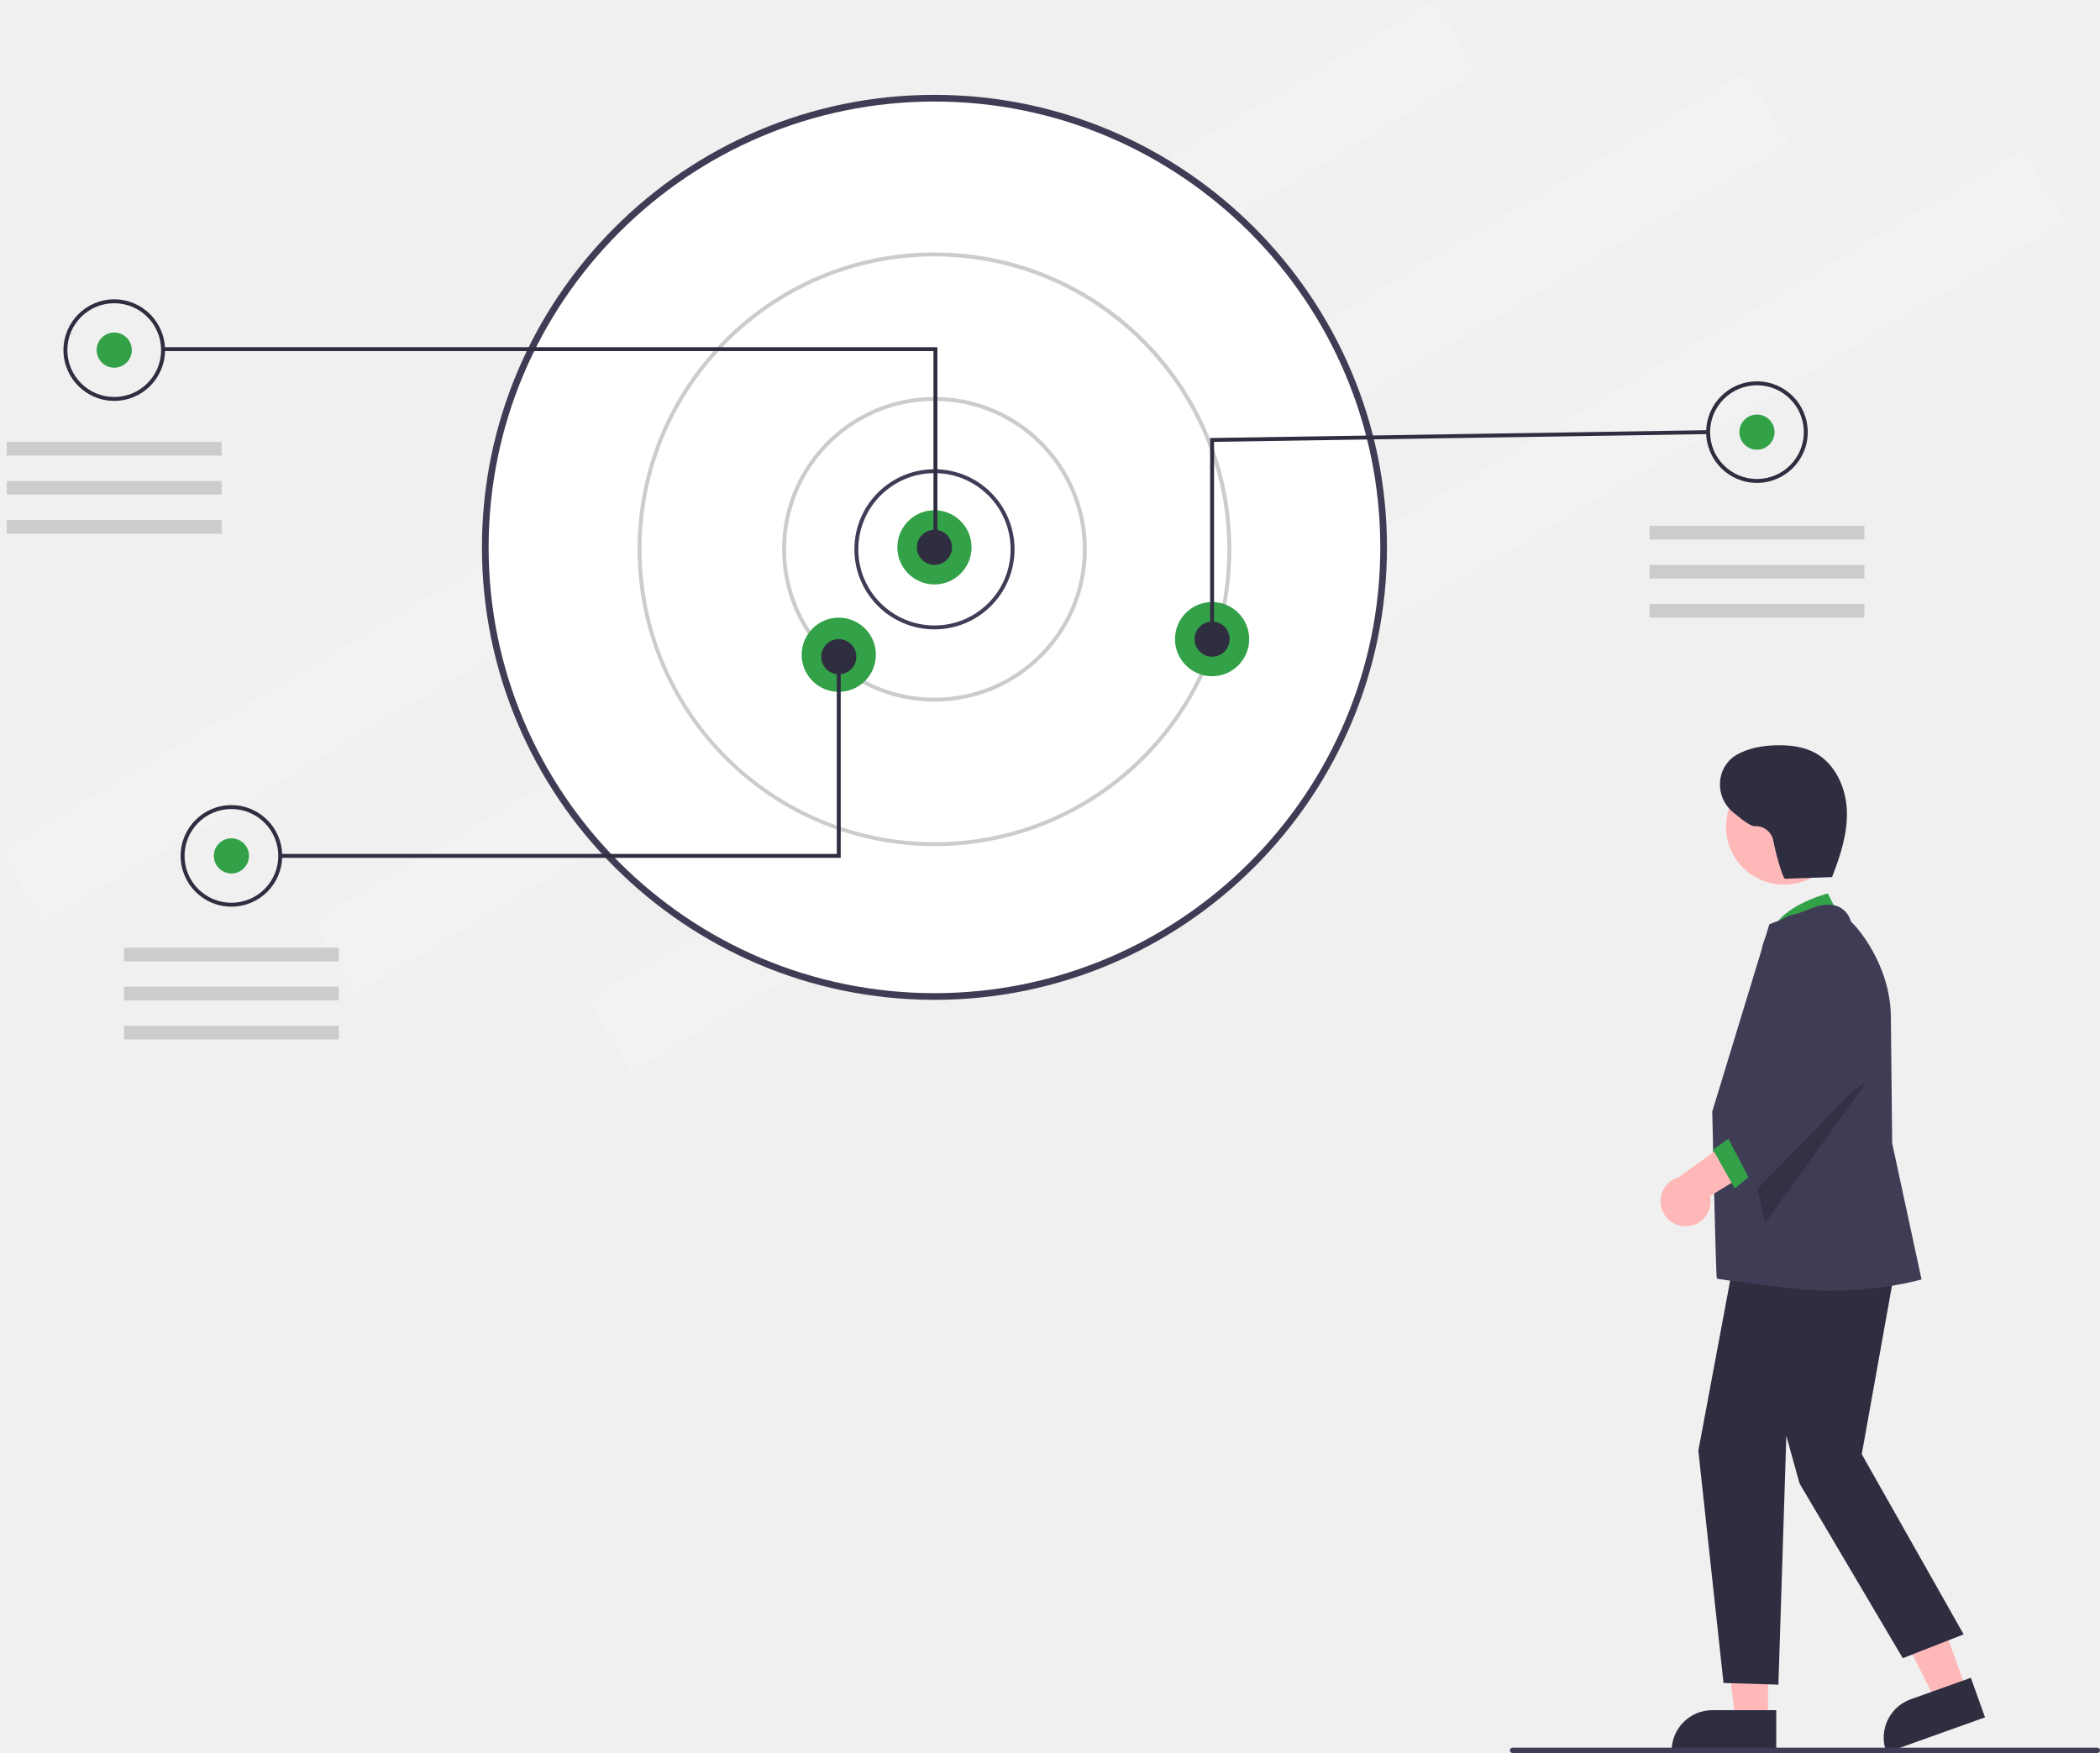
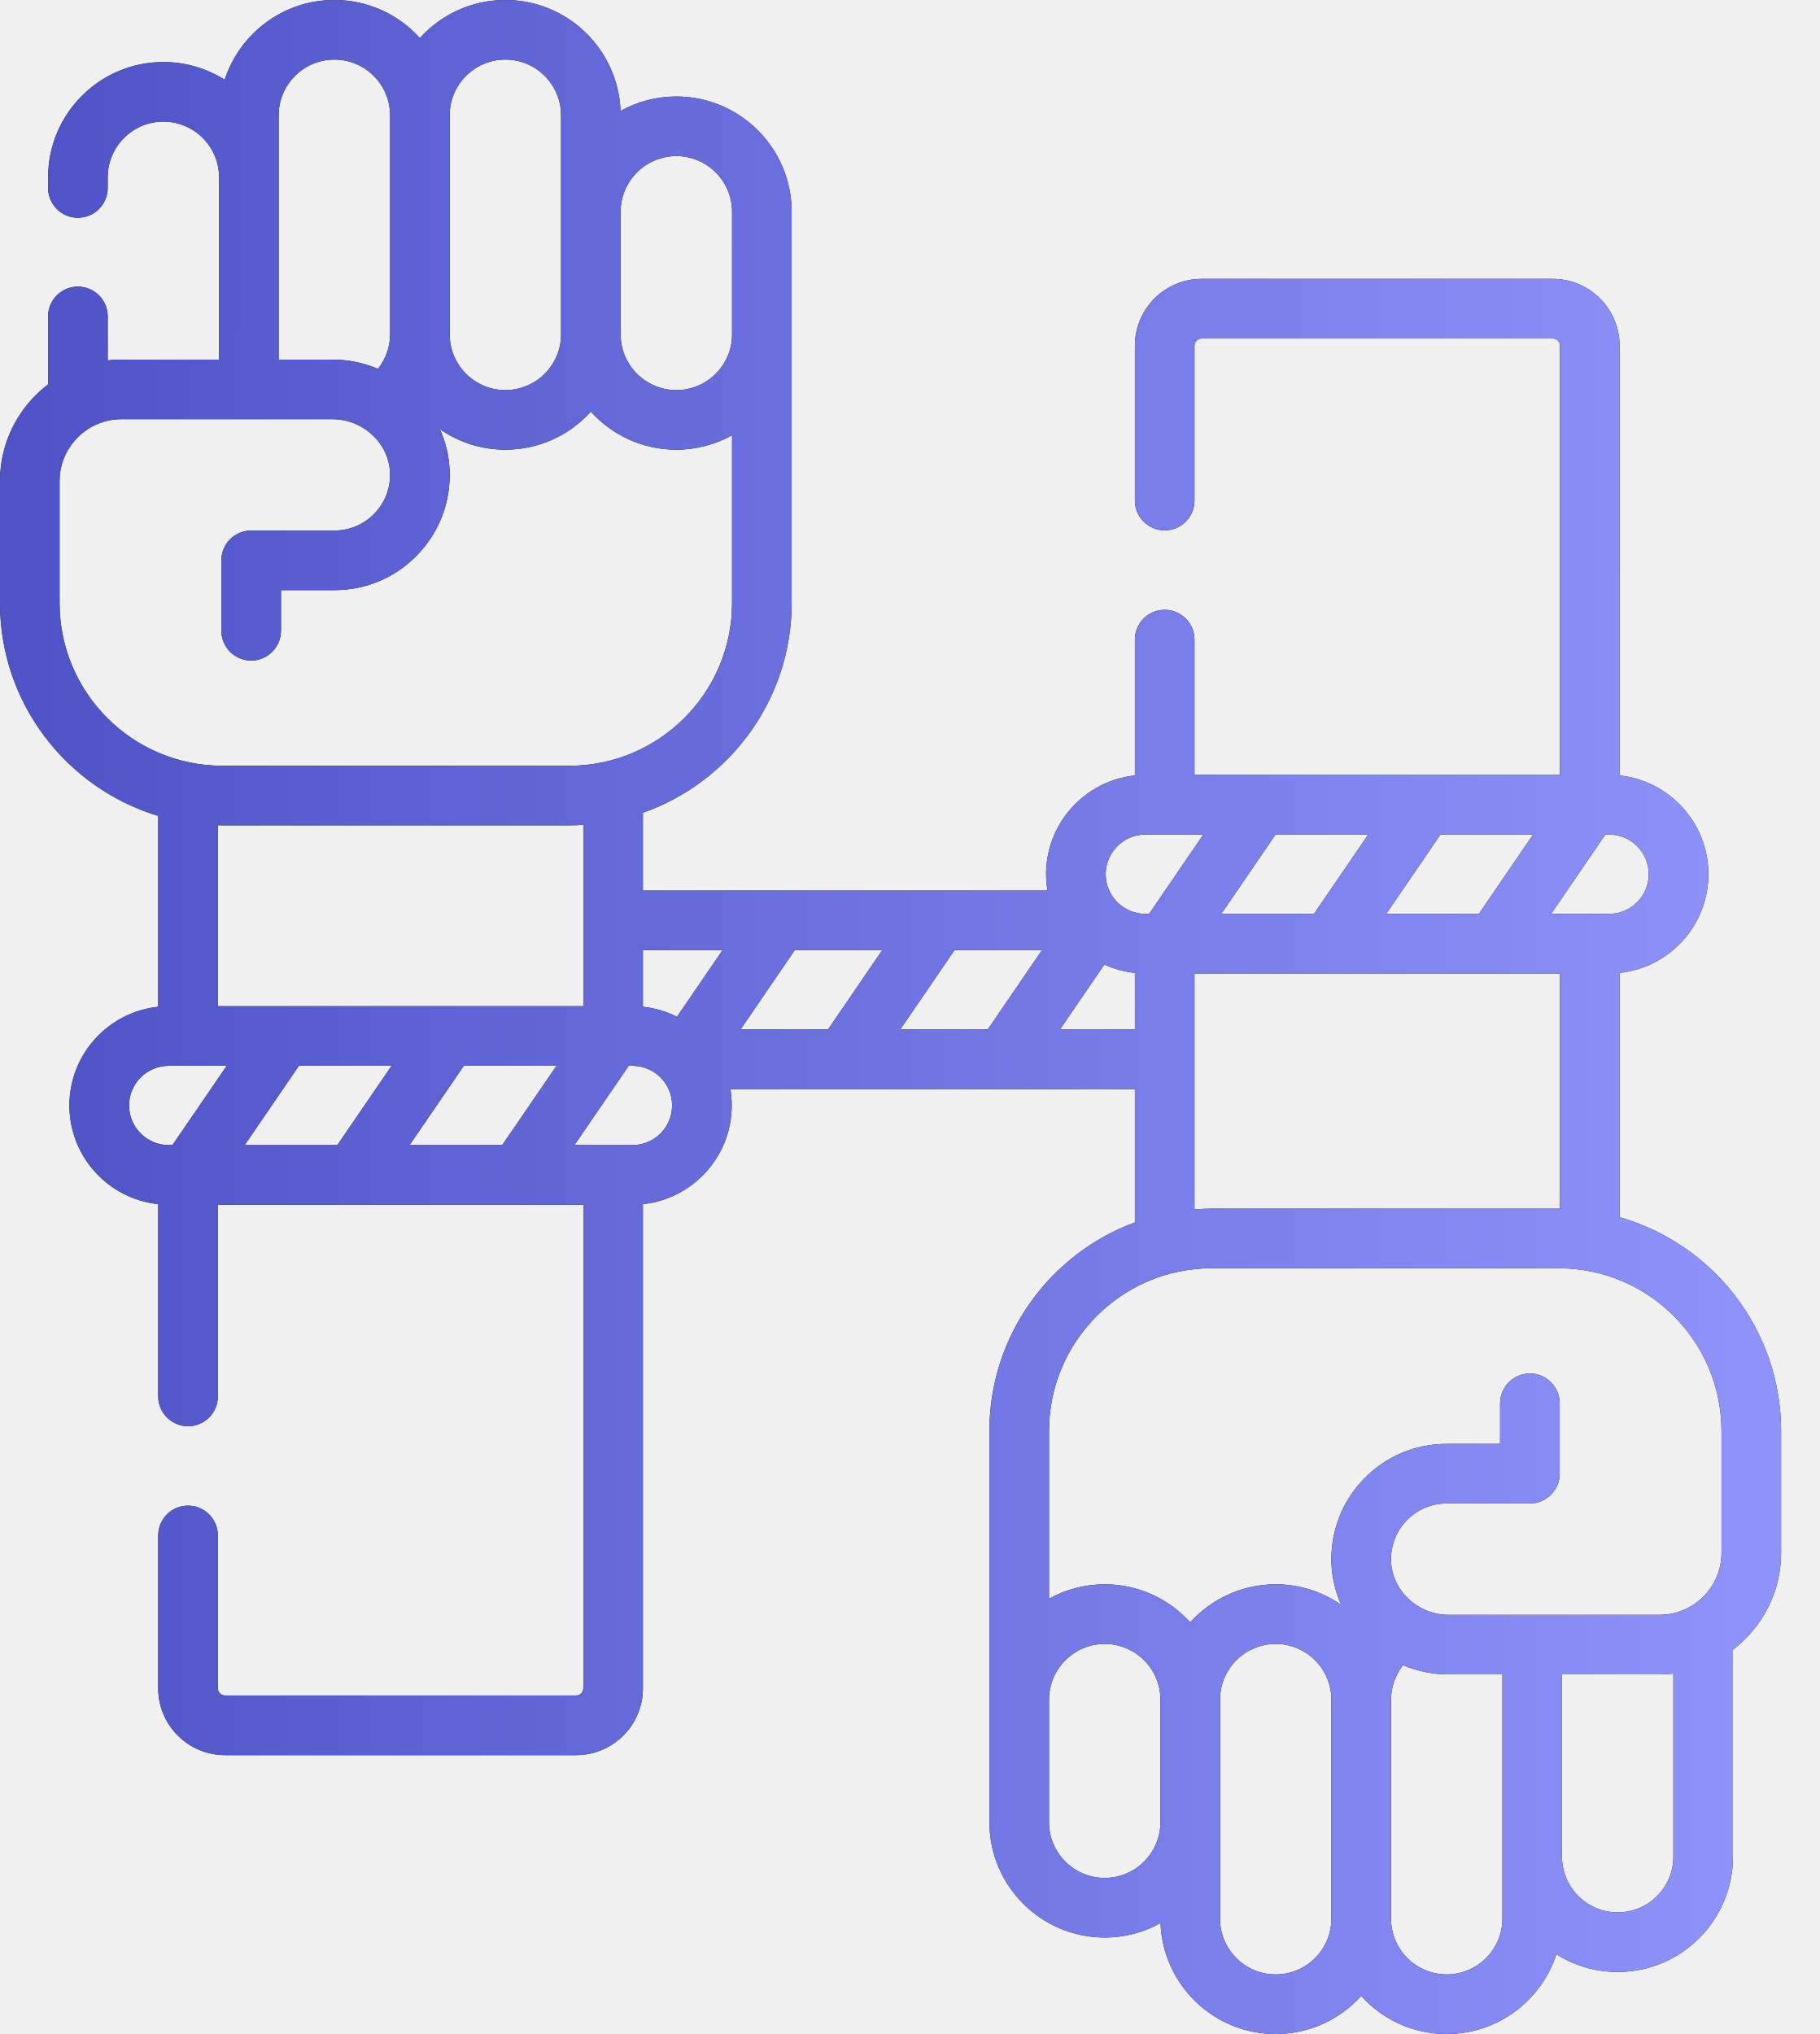
- <svg xmlns="http://www.w3.org/2000/svg" data-name="Layer 1" width="793.563" height="662.464" viewBox="0 0 793.563 662.464">
-   <rect x="167.355" y="277.158" width="630.166" height="31.983" transform="translate(-285.266 168.1218) rotate(-30.64932)" fill="#f2f2f2" />
-   <rect x="285.186" y="304.091" width="630.166" height="31.983" transform="translate(-282.5352 231.9526) rotate(-30.64932)" fill="#f2f2f2" />
-   <rect x="389.551" y="333.549" width="630.166" height="31.983" transform="translate(-282.9729 289.2711) rotate(-30.64932)" fill="#f2f2f2" />
-   <circle cx="353.12" cy="206.844" r="169.736" fill="#fff" />
-   <path d="M385.341,325.612c0-94.289,76.709-170.998,170.998-170.998s170.998,76.71,170.998,170.998S650.628,496.61,556.339,496.61,385.341,419.9,385.341,325.612Zm2.525,0c0,92.896,75.577,168.473,168.473,168.473s168.473-75.577,168.473-168.473S649.235,157.139,556.339,157.139,387.866,232.716,387.866,325.612Z" transform="translate(-203.2186 -118.7682)" fill="#3f3d56" />
-   <path d="M526.082,326.35v0A30.257,30.257,0,1,1,556.339,356.607,30.257,30.257,0,0,1,526.082,326.35Zm30.257-28.781a28.814,28.814,0,0,0-28.781,28.781v0a28.781,28.781,0,1,0,28.781-28.781Z" transform="translate(-203.2186 -118.7682)" fill="#3f3d56" style="isolation:isolate" />
-   <path d="M498.776,326.35v0a57.563,57.563,0,1,1,57.563,57.563A57.563,57.563,0,0,1,498.776,326.35Zm57.563-56.087a56.087,56.087,0,1,0,56.087,56.087,56.15,56.15,0,0,0-56.087-56.087Z" transform="translate(-203.2186 -118.7682)" fill="#ccc" style="isolation:isolate" />
-   <path d="M444.166,326.35A112.173,112.173,0,1,1,556.339,438.523,112.3,112.3,0,0,1,444.166,326.35ZM556.339,215.653A110.697,110.697,0,1,0,667.036,326.35,110.823,110.823,0,0,0,556.339,215.653Z" transform="translate(-203.2186 -118.7682)" fill="#ccc" style="isolation:isolate" />
-   <circle cx="353.12" cy="206.844" r="14.022" fill="#33a148" style="isolation:isolate" />
-   <circle cx="316.959" cy="247.433" r="14.022" fill="#33a148" style="isolation:isolate" />
-   <circle cx="458.035" cy="241.529" r="14.022" fill="#33a148" style="isolation:isolate" />
-   <circle cx="353.12" cy="206.844" r="6.642" fill="#2f2e41" />
-   <circle cx="458.035" cy="241.529" r="6.642" fill="#2f2e41" />
-   <circle cx="316.959" cy="248.171" r="6.642" fill="#2f2e41" />
-   <circle cx="43.168" cy="132.308" r="6.642" fill="#33a148" />
-   <polygon points="352.751 132.677 61.248 132.677 61.248 131.201 354.228 131.201 354.228 207.212 352.751 207.212 352.751 132.677" fill="#2f2e41" />
-   <path d="M227.199,251.076a19.188,19.188,0,1,1,19.188,19.188A19.188,19.188,0,0,1,227.199,251.076Zm19.188-17.712a17.712,17.712,0,1,0,17.712,17.712,17.732,17.732,0,0,0-17.712-17.712Z" transform="translate(-203.2186 -118.7682)" fill="#2f2e41" />
-   <circle cx="87.447" cy="323.445" r="6.642" fill="#33a148" />
-   <path d="M271.478,442.213h0a19.188,19.188,0,1,1,19.188,19.188A19.188,19.188,0,0,1,271.478,442.213Zm19.188-17.712a17.712,17.712,0,1,0,17.712,17.712,17.732,17.732,0,0,0-17.712-17.712Z" transform="translate(-203.2186 -118.7682)" fill="#2f2e41" />
-   <circle cx="663.932" cy="163.303" r="6.642" fill="#33a148" />
-   <path d="M847.963,282.071a19.188,19.188,0,1,1,19.188,19.188A19.188,19.188,0,0,1,847.963,282.071Zm19.188-17.712a17.732,17.732,0,0,0-17.712,17.712v0a17.712,17.712,0,1,0,17.712-17.712Z" transform="translate(-203.2186 -118.7682)" fill="#2f2e41" />
-   <polygon points="457.297 165.528 645.471 162.565 645.494 164.04 458.773 166.981 458.773 241.529 457.297 241.529 457.297 165.528" fill="#2f2e41" />
-   <polygon points="105.897 322.707 316.221 322.707 316.221 248.171 317.697 248.171 317.697 324.182 105.897 324.182 105.897 322.707" fill="#2f2e41" />
-   <rect x="2.579" y="166.993" width="81.178" height="5.166" fill="#ccc" />
-   <rect x="2.579" y="181.752" width="81.178" height="5.166" fill="#ccc" />
-   <rect x="2.579" y="196.512" width="81.178" height="5.166" fill="#ccc" />
-   <rect x="46.858" y="358.13" width="81.178" height="5.166" fill="#ccc" />
-   <rect x="46.858" y="372.889" width="81.178" height="5.166" fill="#ccc" />
-   <rect x="46.858" y="387.649" width="81.178" height="5.166" fill="#ccc" />
-   <rect x="623.343" y="198.726" width="81.178" height="5.166" fill="#ccc" />
-   <rect x="623.343" y="213.485" width="81.178" height="5.166" fill="#ccc" />
-   <rect x="623.343" y="228.245" width="81.178" height="5.166" fill="#ccc" />
-   <polygon points="743.166 638.861 731.622 642.987 710.214 600.421 727.253 594.332 743.166 638.861" fill="#ffb8b8" />
-   <path d="M916.104,781.071l-.168-.471a15.405,15.405,0,0,1,9.311-19.667l22.736-8.125,5.347,14.96Z" transform="translate(-203.2186 -118.7682)" fill="#2f2e41" />
-   <polygon points="668.095 650.28 655.835 650.279 650.003 602.991 668.097 602.992 668.095 650.28" fill="#ffb8b8" />
-   <path d="M874.44,780.932l-39.531-.001v-.5a15.386,15.386,0,0,1,15.387-15.386h.001l24.144.001Z" transform="translate(-203.2186 -118.7682)" fill="#2f2e41" />
-   <path d="M899.254,466.938l-5.332-10.535s-19.863,4.976-21.668,16.488Z" transform="translate(-203.2186 -118.7682)" fill="#33a148" />
-   <polygon points="718.035 468.635 703.535 549.548 742.035 617.635 719.035 626.635 680.035 560.635 675.035 542.635 672.035 636.635 651.292 636.005 641.781 548.232 657.035 466.635 718.035 468.635" fill="#2f2e41" />
-   <path d="M852,602c-.45-2.004-1.741-63.173-1.741-63.173s21.325-70.009,21.521-70.584l.076-.225,16.191-6.07c.227-.104,5.621-2.507,10.036-.504a8.651,8.651,0,0,1,4.601,5.654c1.836,1.368,15.07,16.192,15.07,36.3l.5,47.449,11.095,51.44-.49.104c-.303.064-13.827,4.139-35.128,4.139C881.894,606.531,852,602,852,602Z" transform="translate(-203.2186 -118.7682)" fill="#3f3d56" />
-   <circle cx="674.143" cy="312.435" r="21.883" fill="#ffb8b8" />
-   <polygon points="705.318 408.841 667.035 462.257 661.381 437.312 705.318 408.841" opacity="0.2" />
-   <path d="M840.59,582.177a9.391,9.391,0,0,0,8.799-11.398l28.446-17.449L862.128,545.981l-24.605,17.697a9.442,9.442,0,0,0,3.067,18.499Z" transform="translate(-203.2186 -118.7682)" fill="#ffb8b8" />
-   <polygon points="657.035 427.635 647.292 434.462 655.555 449.135 667.035 439.635 657.035 427.635" fill="#33a148" />
-   <path d="M855.153,546.834l22.917-26.563-8.78-36.639a16.031,16.031,0,0,1,29.705-11.336l.199.371,8.091,54.408-40.654,41.671Z" transform="translate(-203.2186 -118.7682)" fill="#3f3d56" />
-   <path d="M896.001,450.202l-18.163.652c-1.107.04-4.112-11.909-4.505-14.387a6.765,6.765,0,0,0-7.057-5.473c-1.36.128-4.788-2.412-8.326-5.419-6.717-5.71-6.367-16.435,1.011-21.26q.302-.198.594-.361c4.655-2.605,10.1-3.48,15.433-3.547,4.835-.06,9.807.548,14.067,2.837,7.637,4.103,11.701,13.069,12.058,21.73s-2.42,17.131-5.571,25.207" transform="translate(-203.2186 -118.7682)" fill="#2f2e41" />
-   <path d="M995.781,781.232h-221a1,1,0,0,1,0-2h221a1,1,0,0,1,0,2Z" transform="translate(-203.2186 -118.7682)" fill="#3f3d56" />
+ <svg xmlns="http://www.w3.org/2000/svg" width="34" height="38" viewBox="0 0 34 38" fill="none">
+   <path d="M30.258 22.74V18.176C31.189 18.078 31.917 17.288 31.917 16.332C31.917 15.376 31.189 14.586 30.258 14.488V6.459C30.258 5.77 29.698 5.21 29.009 5.21H22.451C21.763 5.21 21.203 5.77 21.203 6.459V9.352C21.203 9.659 21.452 9.908 21.759 9.908C22.067 9.908 22.316 9.659 22.316 9.352V6.459C22.316 6.384 22.377 6.324 22.451 6.324H29.009C29.084 6.324 29.145 6.384 29.145 6.459V14.478H22.316V11.949C22.316 11.642 22.067 11.393 21.759 11.393C21.452 11.393 21.203 11.642 21.203 11.949V14.488C20.272 14.586 19.544 15.376 19.544 16.332C19.544 16.436 19.553 16.538 19.57 16.638H12.011V15.184C13.628 14.616 14.79 13.074 14.79 11.266V3.957C14.79 2.769 13.824 1.803 12.636 1.803C12.258 1.803 11.902 1.901 11.593 2.073C11.55 0.922 10.602 0 9.442 0C8.809 0 8.239 0.274 7.844 0.711C7.45 0.274 6.88 0 6.247 0C5.291 0 4.479 0.626 4.198 1.49C3.866 1.281 3.473 1.159 3.052 1.159C1.865 1.159 0.899 2.125 0.899 3.313V3.512C0.899 3.819 1.148 4.068 1.455 4.068C1.763 4.068 2.012 3.819 2.012 3.512V3.313C2.012 2.739 2.479 2.272 3.052 2.272C3.626 2.272 4.093 2.739 4.093 3.313V6.718H2.271C2.183 6.718 2.097 6.723 2.012 6.733V5.911C2.012 5.604 1.763 5.355 1.455 5.355C1.148 5.355 0.899 5.604 0.899 5.911V7.181C0.353 7.596 0 8.251 0 8.988V11.266C0 13.14 1.248 14.727 2.956 15.243V18.809C2.025 18.907 1.297 19.696 1.297 20.652C1.297 21.609 2.025 22.398 2.956 22.496V26.088C2.956 26.395 3.206 26.645 3.513 26.645C3.82 26.645 4.07 26.395 4.07 26.088V22.506H10.898V31.541C10.898 31.616 10.837 31.676 10.763 31.676H4.205C4.13 31.676 4.07 31.616 4.07 31.541V28.686C4.07 28.378 3.82 28.129 3.513 28.129C3.205 28.129 2.956 28.378 2.956 28.686V31.541C2.956 32.23 3.516 32.79 4.205 32.79H10.763C11.451 32.79 12.011 32.23 12.011 31.541V22.496C12.942 22.398 13.67 21.609 13.67 20.652C13.67 20.548 13.661 20.446 13.645 20.346L21.203 20.346V22.837C19.618 23.422 18.485 24.948 18.485 26.734V34.044C18.485 35.231 19.451 36.197 20.639 36.197C21.017 36.197 21.372 36.099 21.682 35.927C21.725 37.078 22.673 38 23.834 38C24.466 38 25.036 37.725 25.431 37.289C25.825 37.725 26.395 38 27.028 38C27.984 38 28.796 37.374 29.077 36.51C29.409 36.719 29.802 36.841 30.223 36.841C31.41 36.841 32.376 35.875 32.376 34.687V30.819C32.922 30.404 33.275 29.748 33.275 29.012V26.734C33.275 24.838 31.997 23.236 30.258 22.74ZM11.595 3.957C11.595 3.383 12.062 2.916 12.636 2.916C13.21 2.916 13.677 3.383 13.677 3.957V6.247C13.677 6.821 13.21 7.288 12.636 7.288C12.062 7.288 11.595 6.821 11.595 6.247V3.957ZM8.401 2.154C8.401 1.58 8.868 1.113 9.442 1.113C10.015 1.113 10.482 1.58 10.482 2.154V6.247C10.482 6.821 10.015 7.288 9.442 7.288C8.868 7.288 8.401 6.821 8.401 6.247V2.154ZM5.206 2.154C5.206 1.58 5.673 1.113 6.247 1.113C6.821 1.113 7.288 1.58 7.288 2.154V6.247C7.288 6.484 7.205 6.71 7.062 6.891C6.798 6.78 6.51 6.718 6.209 6.718H5.206V2.154ZM1.113 11.266V8.988C1.113 8.35 1.632 7.831 2.271 7.831H6.209C6.784 7.831 7.267 8.28 7.287 8.833C7.297 9.119 7.194 9.389 6.996 9.594C6.798 9.799 6.532 9.912 6.247 9.912H4.692C4.385 9.912 4.136 10.161 4.136 10.469V11.783C4.136 12.091 4.385 12.34 4.692 12.34C5 12.34 5.249 12.091 5.249 11.783V11.025H6.247C6.837 11.025 7.387 10.792 7.797 10.367C8.207 9.943 8.421 9.384 8.4 8.793C8.39 8.519 8.326 8.258 8.218 8.018C8.566 8.259 8.987 8.401 9.442 8.401C10.075 8.401 10.644 8.127 11.039 7.69C11.433 8.127 12.003 8.401 12.636 8.401C13.013 8.401 13.368 8.303 13.677 8.132V11.266C13.677 12.942 12.313 14.306 10.637 14.306H4.153C2.477 14.306 1.113 12.942 1.113 11.266ZM4.153 15.419H10.637C10.725 15.419 10.812 15.415 10.898 15.41V18.798H4.07V15.417C4.097 15.418 4.125 15.419 4.153 15.419ZM3.222 21.393H3.152C2.743 21.393 2.411 21.061 2.411 20.652C2.411 20.244 2.743 19.912 3.152 19.912H4.236L3.222 21.393ZM6.303 21.393H4.571L5.584 19.912H7.316L6.303 21.393ZM9.383 21.393H7.652L8.665 19.912H10.397L9.383 21.393ZM11.816 21.393H10.732L11.745 19.912H11.816C12.225 19.912 12.557 20.244 12.557 20.652C12.557 21.061 12.225 21.393 11.816 21.393ZM12.648 18.996C12.453 18.898 12.238 18.833 12.011 18.809V17.751H13.499L12.648 18.996ZM15.47 19.233H13.835L14.848 17.751H16.483L15.47 19.233ZM18.454 19.233H16.819L17.832 17.751H19.467L18.454 19.233ZM29.992 15.591H30.063C30.471 15.591 30.803 15.924 30.803 16.332C30.803 16.741 30.471 17.073 30.063 17.073H28.979L29.992 15.591ZM29.145 18.186V22.581C29.137 22.581 29.13 22.581 29.122 22.581H22.638C22.53 22.581 22.423 22.586 22.316 22.595V18.186H29.145ZM26.911 15.591H28.643L27.63 17.073H25.898L26.911 15.591ZM23.831 15.591H25.563L24.549 17.073H22.817L23.831 15.591ZM21.398 15.591H22.482L21.469 17.073H21.398C20.99 17.073 20.657 16.741 20.657 16.332C20.657 15.924 20.99 15.591 21.398 15.591ZM19.802 19.233L20.632 18.02C20.809 18.101 21.001 18.154 21.203 18.176V19.233L19.802 19.233ZM21.68 34.044C21.68 34.617 21.213 35.084 20.639 35.084C20.065 35.084 19.598 34.617 19.598 34.044V31.753C19.598 31.179 20.065 30.712 20.639 30.712C21.213 30.712 21.68 31.179 21.68 31.753V34.044ZM24.874 35.846C24.874 36.42 24.407 36.887 23.834 36.887C23.26 36.887 22.793 36.42 22.793 35.846V31.753C22.793 31.179 23.26 30.712 23.834 30.712C24.407 30.712 24.874 31.179 24.874 31.753V35.846ZM28.069 35.846C28.069 36.42 27.602 36.887 27.028 36.887C26.454 36.887 25.988 36.42 25.988 35.846V31.753C25.988 31.516 26.07 31.29 26.213 31.109C26.477 31.22 26.765 31.282 27.066 31.282H28.069V35.846ZM31.263 34.687C31.263 35.261 30.796 35.728 30.223 35.728C29.649 35.728 29.182 35.261 29.182 34.687V31.282H31.005C31.092 31.282 31.178 31.277 31.263 31.267L31.263 34.687ZM32.162 29.012C32.162 29.65 31.643 30.169 31.004 30.169H27.066C26.491 30.169 26.008 29.72 25.988 29.167C25.978 28.881 26.081 28.611 26.279 28.406C26.477 28.201 26.743 28.088 27.028 28.088H28.583C28.89 28.088 29.139 27.839 29.139 27.531V26.217C29.139 25.91 28.89 25.66 28.583 25.66C28.275 25.66 28.026 25.91 28.026 26.217V26.975H27.028C26.438 26.975 25.888 27.208 25.478 27.633C25.068 28.057 24.855 28.616 24.875 29.207C24.885 29.481 24.95 29.742 25.057 29.982C24.709 29.741 24.288 29.599 23.834 29.599C23.201 29.599 22.631 29.873 22.236 30.31C21.842 29.873 21.272 29.599 20.639 29.599C20.262 29.599 19.907 29.697 19.598 29.868V26.734C19.598 25.058 20.962 23.694 22.638 23.694H29.122C30.798 23.694 32.162 25.058 32.162 26.734V29.012Z" fill="black" />
+   <path d="M30.258 22.74V18.176C31.189 18.078 31.917 17.288 31.917 16.332C31.917 15.376 31.189 14.586 30.258 14.488V6.459C30.258 5.77 29.698 5.21 29.009 5.21H22.451C21.763 5.21 21.203 5.77 21.203 6.459V9.352C21.203 9.659 21.452 9.908 21.759 9.908C22.067 9.908 22.316 9.659 22.316 9.352V6.459C22.316 6.384 22.377 6.324 22.451 6.324H29.009C29.084 6.324 29.145 6.384 29.145 6.459V14.478H22.316V11.949C22.316 11.642 22.067 11.393 21.759 11.393C21.452 11.393 21.203 11.642 21.203 11.949V14.488C20.272 14.586 19.544 15.376 19.544 16.332C19.544 16.436 19.553 16.538 19.57 16.638H12.011V15.184C13.628 14.616 14.79 13.074 14.79 11.266V3.957C14.79 2.769 13.824 1.803 12.636 1.803C12.258 1.803 11.902 1.901 11.593 2.073C11.55 0.922 10.602 0 9.442 0C8.809 0 8.239 0.274 7.844 0.711C7.45 0.274 6.88 0 6.247 0C5.291 0 4.479 0.626 4.198 1.49C3.866 1.281 3.473 1.159 3.052 1.159C1.865 1.159 0.899 2.125 0.899 3.313V3.512C0.899 3.819 1.148 4.068 1.455 4.068C1.763 4.068 2.012 3.819 2.012 3.512V3.313C2.012 2.739 2.479 2.272 3.052 2.272C3.626 2.272 4.093 2.739 4.093 3.313V6.718H2.271C2.183 6.718 2.097 6.723 2.012 6.733V5.911C2.012 5.604 1.763 5.355 1.455 5.355C1.148 5.355 0.899 5.604 0.899 5.911V7.181C0.353 7.596 0 8.251 0 8.988V11.266C0 13.14 1.248 14.727 2.956 15.243V18.809C2.025 18.907 1.297 19.696 1.297 20.652C1.297 21.609 2.025 22.398 2.956 22.496V26.088C2.956 26.395 3.206 26.645 3.513 26.645C3.82 26.645 4.07 26.395 4.07 26.088V22.506H10.898V31.541C10.898 31.616 10.837 31.676 10.763 31.676H4.205C4.13 31.676 4.07 31.616 4.07 31.541V28.686C4.07 28.378 3.82 28.129 3.513 28.129C3.205 28.129 2.956 28.378 2.956 28.686V31.541C2.956 32.23 3.516 32.79 4.205 32.79H10.763C11.451 32.79 12.011 32.23 12.011 31.541V22.496C12.942 22.398 13.67 21.609 13.67 20.652C13.67 20.548 13.661 20.446 13.645 20.346L21.203 20.346V22.837C19.618 23.422 18.485 24.948 18.485 26.734V34.044C18.485 35.231 19.451 36.197 20.639 36.197C21.017 36.197 21.372 36.099 21.682 35.927C21.725 37.078 22.673 38 23.834 38C24.466 38 25.036 37.725 25.431 37.289C25.825 37.725 26.395 38 27.028 38C27.984 38 28.796 37.374 29.077 36.51C29.409 36.719 29.802 36.841 30.223 36.841C31.41 36.841 32.376 35.875 32.376 34.687V30.819C32.922 30.404 33.275 29.748 33.275 29.012V26.734C33.275 24.838 31.997 23.236 30.258 22.74ZM11.595 3.957C11.595 3.383 12.062 2.916 12.636 2.916C13.21 2.916 13.677 3.383 13.677 3.957V6.247C13.677 6.821 13.21 7.288 12.636 7.288C12.062 7.288 11.595 6.821 11.595 6.247V3.957ZM8.401 2.154C8.401 1.58 8.868 1.113 9.442 1.113C10.015 1.113 10.482 1.58 10.482 2.154V6.247C10.482 6.821 10.015 7.288 9.442 7.288C8.868 7.288 8.401 6.821 8.401 6.247V2.154ZM5.206 2.154C5.206 1.58 5.673 1.113 6.247 1.113C6.821 1.113 7.288 1.58 7.288 2.154V6.247C7.288 6.484 7.205 6.71 7.062 6.891C6.798 6.78 6.51 6.718 6.209 6.718H5.206V2.154ZM1.113 11.266V8.988C1.113 8.35 1.632 7.831 2.271 7.831H6.209C6.784 7.831 7.267 8.28 7.287 8.833C7.297 9.119 7.194 9.389 6.996 9.594C6.798 9.799 6.532 9.912 6.247 9.912H4.692C4.385 9.912 4.136 10.161 4.136 10.469V11.783C4.136 12.091 4.385 12.34 4.692 12.34C5 12.34 5.249 12.091 5.249 11.783V11.025H6.247C6.837 11.025 7.387 10.792 7.797 10.367C8.207 9.943 8.421 9.384 8.4 8.793C8.39 8.519 8.326 8.258 8.218 8.018C8.566 8.259 8.987 8.401 9.442 8.401C10.075 8.401 10.644 8.127 11.039 7.69C11.433 8.127 12.003 8.401 12.636 8.401C13.013 8.401 13.368 8.303 13.677 8.132V11.266C13.677 12.942 12.313 14.306 10.637 14.306H4.153C2.477 14.306 1.113 12.942 1.113 11.266ZM4.153 15.419H10.637C10.725 15.419 10.812 15.415 10.898 15.41V18.798H4.07V15.417C4.097 15.418 4.125 15.419 4.153 15.419ZM3.222 21.393H3.152C2.743 21.393 2.411 21.061 2.411 20.652C2.411 20.244 2.743 19.912 3.152 19.912H4.236L3.222 21.393ZM6.303 21.393H4.571L5.584 19.912H7.316L6.303 21.393ZM9.383 21.393H7.652L8.665 19.912H10.397L9.383 21.393ZM11.816 21.393H10.732L11.745 19.912H11.816C12.225 19.912 12.557 20.244 12.557 20.652C12.557 21.061 12.225 21.393 11.816 21.393ZM12.648 18.996C12.453 18.898 12.238 18.833 12.011 18.809V17.751H13.499L12.648 18.996ZM15.47 19.233H13.835L14.848 17.751H16.483L15.47 19.233ZM18.454 19.233H16.819L17.832 17.751H19.467L18.454 19.233ZM29.992 15.591H30.063C30.471 15.591 30.803 15.924 30.803 16.332C30.803 16.741 30.471 17.073 30.063 17.073H28.979L29.992 15.591ZM29.145 18.186V22.581C29.137 22.581 29.13 22.581 29.122 22.581H22.638C22.53 22.581 22.423 22.586 22.316 22.595V18.186H29.145ZM26.911 15.591H28.643L27.63 17.073H25.898L26.911 15.591ZM23.831 15.591H25.563L24.549 17.073H22.817L23.831 15.591ZM21.398 15.591H22.482L21.469 17.073H21.398C20.99 17.073 20.657 16.741 20.657 16.332C20.657 15.924 20.99 15.591 21.398 15.591ZM19.802 19.233L20.632 18.02C20.809 18.101 21.001 18.154 21.203 18.176V19.233L19.802 19.233ZM21.68 34.044C21.68 34.617 21.213 35.084 20.639 35.084C20.065 35.084 19.598 34.617 19.598 34.044V31.753C19.598 31.179 20.065 30.712 20.639 30.712C21.213 30.712 21.68 31.179 21.68 31.753V34.044ZM24.874 35.846C24.874 36.42 24.407 36.887 23.834 36.887C23.26 36.887 22.793 36.42 22.793 35.846V31.753C22.793 31.179 23.26 30.712 23.834 30.712C24.407 30.712 24.874 31.179 24.874 31.753V35.846ZM28.069 35.846C28.069 36.42 27.602 36.887 27.028 36.887C26.454 36.887 25.988 36.42 25.988 35.846V31.753C25.988 31.516 26.07 31.29 26.213 31.109C26.477 31.22 26.765 31.282 27.066 31.282H28.069V35.846ZM31.263 34.687C31.263 35.261 30.796 35.728 30.223 35.728C29.649 35.728 29.182 35.261 29.182 34.687V31.282H31.005C31.092 31.282 31.178 31.277 31.263 31.267L31.263 34.687ZM32.162 29.012C32.162 29.65 31.643 30.169 31.004 30.169H27.066C26.491 30.169 26.008 29.72 25.988 29.167C25.978 28.881 26.081 28.611 26.279 28.406C26.477 28.201 26.743 28.088 27.028 28.088H28.583C28.89 28.088 29.139 27.839 29.139 27.531V26.217C29.139 25.91 28.89 25.66 28.583 25.66C28.275 25.66 28.026 25.91 28.026 26.217V26.975H27.028C26.438 26.975 25.888 27.208 25.478 27.633C25.068 28.057 24.855 28.616 24.875 29.207C24.885 29.481 24.95 29.742 25.057 29.982C24.709 29.741 24.288 29.599 23.834 29.599C23.201 29.599 22.631 29.873 22.236 30.31C21.842 29.873 21.272 29.599 20.639 29.599C20.262 29.599 19.907 29.697 19.598 29.868V26.734C19.598 25.058 20.962 23.694 22.638 23.694H29.122C30.798 23.694 32.162 25.058 32.162 26.734V29.012Z" fill="url(#paint0_linear_619_1018)" />
+   <defs>
+     <linearGradient id="paint0_linear_619_1018" x1="0.661" y1="19.487" x2="33.001" y2="19.547" gradientUnits="userSpaceOnUse">
+       <stop stop-color="#4E54C8" />
+       <stop offset="1" stop-color="#8F94FB" />
+     </linearGradient>
+   </defs>
</svg>
